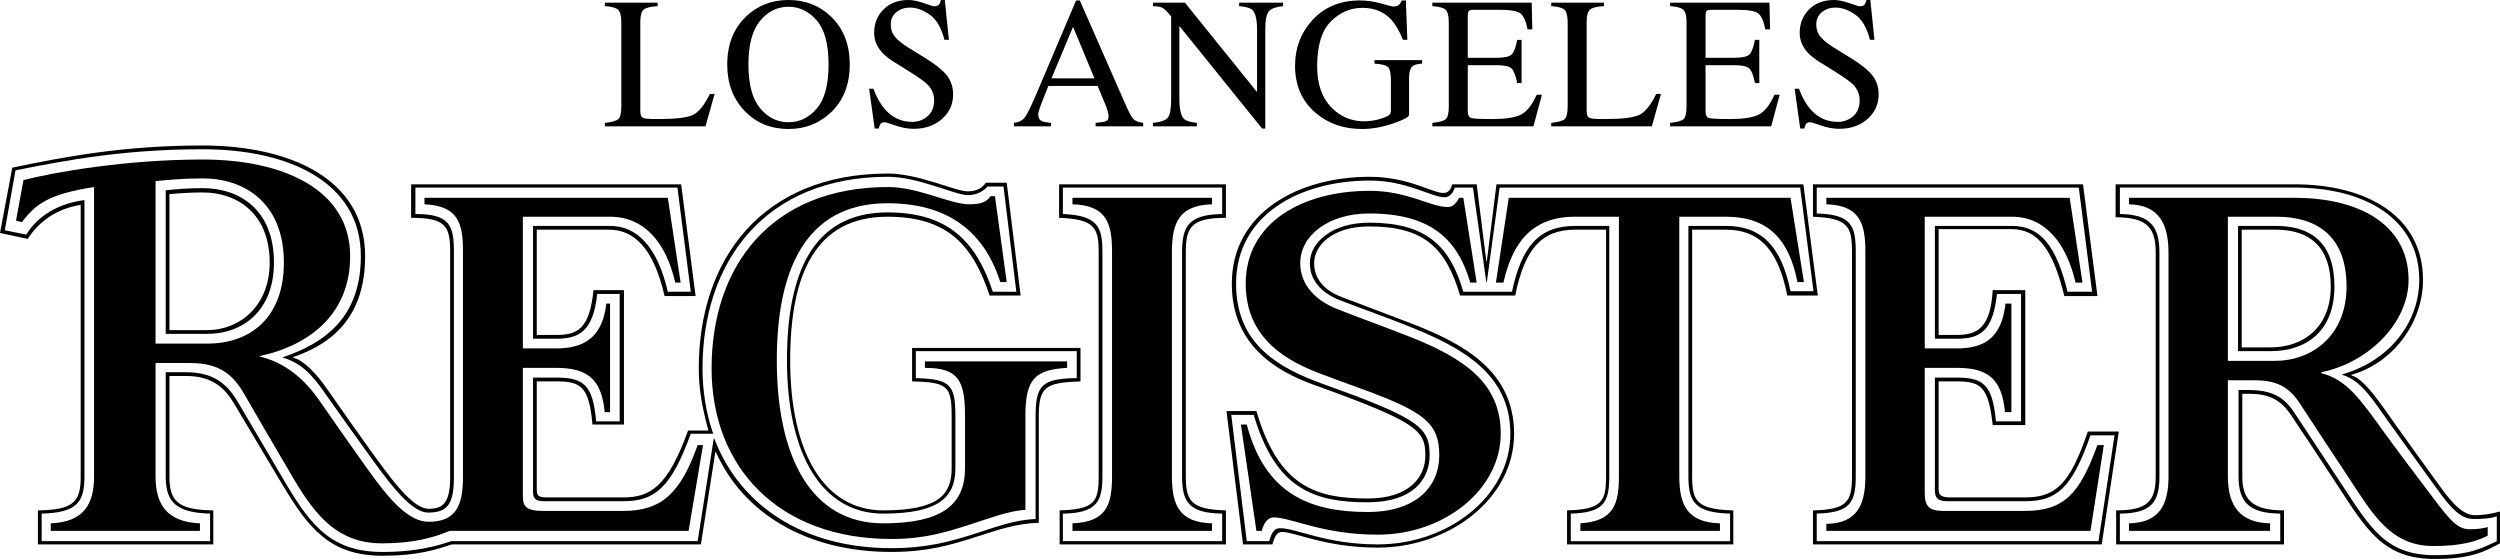
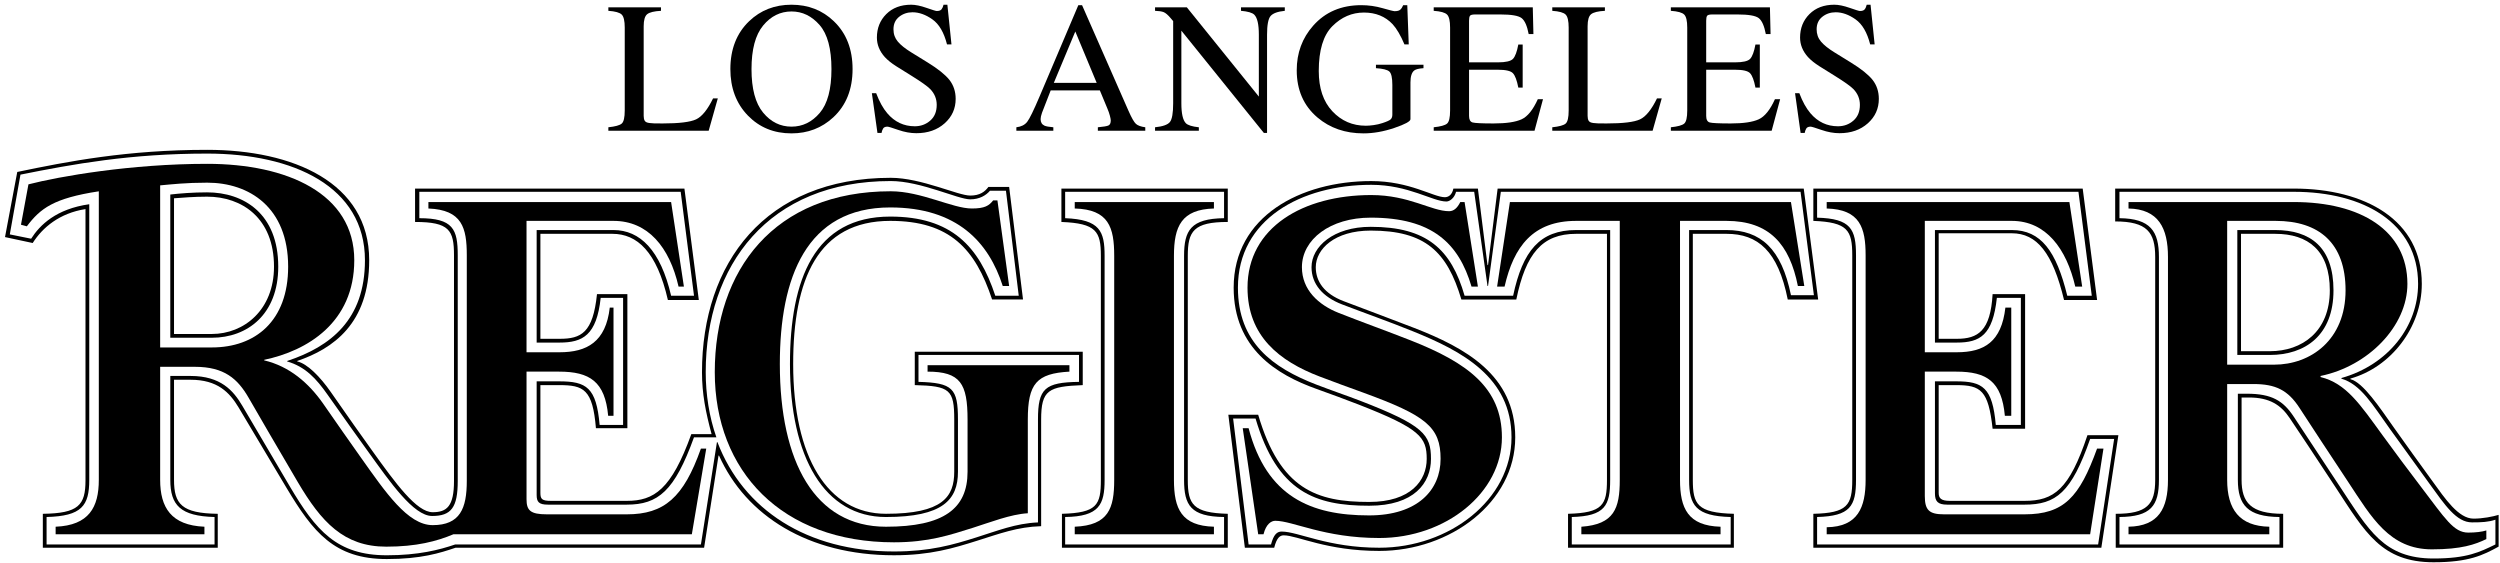
- <svg xmlns="http://www.w3.org/2000/svg" version="1.1" x="0px" y="0px" width="487.447px" height="108.988px" viewBox="0 0 487.447 108.988" enable-background="new 0 0 487.447 108.988" xml:space="preserve">
-   <g id="Layer_2">
+ <svg xmlns="http://www.w3.org/2000/svg" version="1.1" x="0px" y="0px" width="400px" height="90px" viewBox="0 0 400 90" enable-background="new 0 0 400 90" xml:space="preserve">
+   <g id="Layer_2" display="none">
</g>
  <g id="Layer_1">
    <g>
-       <path d="M487.447,105.928c-3.039,1.677-5.828,3.06-12.719,3.06c-10.156,0-13.386-5.846-19.07-14.529    c-3.895-5.941-7.304-11.055-9.067-13.677c-1.69-2.515-3.885-4.001-7.923-4.001h-1.466v16.102c0,4.396,1.78,6.63,8.13,6.63v6.633    h-32.731v-6.633c6.105,0,7.716-1.773,7.716-6.63V49.307c0-4.816-1.584-6.943-7.822-6.943v-6.423h34.922    c14,0,25.016,6.196,25.016,18.633c0,8.567-6.103,16.315-13.954,18.502v0.124c2.478,0.607,5.784,5.617,8.507,9.476    c2.651,3.754,4.716,6.572,7.504,10.43c2.502,3.467,5.117,7.352,8.06,7.352c1.757,0,3.747-0.381,4.899-0.738V105.928    L487.447,105.928z M486.822,105.507v-4.84c-1.382,0.468-2.725,0.524-4.585,0.524c-3.046,0-5.284-3.383-8.384-7.668    c-2.564-3.547-4.836-6.677-7.614-10.537c-3.42-4.757-5.694-8.761-9.528-9.89l0.013-0.124c9.194-2.608,14.979-10.136,14.979-18.399    c0-11.934-10.668-18.002-24.287-18.002h-34.087v5.157c6.071,0.063,7.715,2.565,7.715,7.578v43.575    c0,5.063-1.569,7.204-7.715,7.261v5.371h31.274v-5.371c-6.152-0.06-8.133-2.305-8.133-7.261v-16.84h1.78    c4.836,0,7.094,1.359,9.171,4.529c1.864,2.832,4.756,7.214,8.965,13.573c5.664,8.554,8.6,14.107,18.342,14.107    C481.309,108.252,483.79,106.977,486.822,105.507L486.822,105.507z" />
-       <path d="M413.122,84.145l-3.333,22h-56.297v-6.63c6.64-0.153,7.607-1.67,7.607-6.633V48.993c0-4.93-0.918-6.466-7.607-6.736    v-6.316h52.652l2.815,21.786h-6.459c-2.218-9.208-5.311-13.049-10.217-13.049H377.99v20.627h3.553c4.111,0,6.583-1.51,6.99-8.734    h6.353v26.312h-6.353c-0.821-7.512-2.304-8.523-7.094-8.523h-3.449v21.055c0,1.028,0.424,1.572,2.193,1.572h14.589    c5.758,0,8.747-2.214,12.304-12.842H413.122L413.122,84.145z M412.29,84.883h-4.692c-3.667,10.501-6.677,12.842-12.825,12.842    H379.66c-1.864,0-2.398-0.658-2.398-2.207V73.622h4.178c5.134,0,7.071,1.188,7.716,8.526h4.902V57.306h-4.692    c-0.795,7.314-3.316,8.737-7.822,8.737h-4.281V44.047h15.022c5.701,0,8.711,4.122,10.842,12.838h4.792l-2.604-20.313h-51.09v5.053    c6.6,0.177,7.607,2.241,7.607,7.368v43.889c0,5.144-1.142,7.084-7.607,7.261v5.371h54.938L412.29,84.883L412.29,84.883z" />
-       <path d="M354.434,57.624h-5.945c-1.896-9.492-5.824-12.838-11.986-12.838h-6.569v48.097c0,4.76,0.848,6.449,8.025,6.63v6.633    h-32.42v-6.633c6.78-0.181,7.611-1.73,7.611-6.63V44.785h-6.045c-6.6,0-9.829,3.827-11.677,12.838H284.69    c-2.789-9.368-7.063-13.473-17.722-13.473c-7.054,0-10.74,3.617-10.74,7.157c0,2.789,1.649,5.187,5.424,6.633    c4.676,1.787,9.051,3.387,13.867,5.26c9.812,3.828,19.698,9.145,19.698,21.365c0,12.698-12.685,22.207-26.582,22.207    c-10.264,0-16.048-3.049-18.66-3.049c-0.694,0-1.362,0.367-1.877,2.421h-5.734l-3.229-25.997h5.835    c4.288,14.602,11.419,17.05,21.686,17.05c8.143,0,11.259-4.175,11.259-8.42c0-4.215-1.256-5.912-13.343-10.631    c-2.472-0.965-5.377-2.03-8.239-3.056c-7.669-2.742-16.155-7.855-16.155-19.786c0-13.934,13.086-20.834,26.896-20.834    c7.521,0,12.168,3.156,14.385,3.156c0.709,0,1.427-0.458,1.67-1.687h4.793l1.877,14.953h0.104l1.877-14.953h59.838L354.434,57.624    L354.434,57.624z M353.599,56.782l-2.608-20.209h-58.588L289.9,54.992h-0.104l-2.602-18.419h-3.547    c-0.308,1.226-1.256,1.897-1.877,1.897c-2.738,0-7.388-3.263-14.699-3.263c-13.666,0-26.063,6.71-26.063,20.1    c0,10.785,6.856,15.68,15.323,18.951c3.176,1.222,5.897,2.131,8.55,3.152c12.44,4.803,13.863,6.633,13.863,11.369    c0,4.716-3.282,9.158-12.09,9.158c-10.558,0-17.952-2.666-22.203-17.051h-4.383l3.026,24.629h4.379    c0.521-1.98,1.188-2.528,2.084-2.528c3.236,0,9.021,3.159,19.077,3.159c13.684,0,25.854-9.365,25.854-21.579    c0-11.756-9.682-16.85-19.284-20.733c-4.81-1.947-9.498-3.584-13.867-5.261c-3.728-1.436-5.941-3.954-5.941-7.264    c0-4.018,4.295-7.892,11.572-7.892c10.976,0,15.731,4.392,18.347,13.47h4.585h4.903c1.87-8.807,5.254-12.838,12.301-12.838h6.67    v48.835c0,5.017-0.992,7.084-7.505,7.261v5.371h31.063v-5.371c-6.819-0.177-8.129-2.281-8.129-7.261V44.047h7.298    c6.713,0,10.771,3.661,12.611,12.735H353.599L353.599,56.782z" />
-       <path d="M239.027,106.145h-32.42v-6.633c6.867-0.181,7.611-1.73,7.611-6.63V49.097c0-4.776-0.892-6.362-7.715-6.629v-6.526h32.523    v6.526c-6.689,0-7.818,1.81-7.818,6.629v43.786c0,4.819,1.042,6.449,7.818,6.63V106.145L239.027,106.145z M238.3,105.514v-5.371    c-6.513-0.087-7.818-2.281-7.818-7.261V49.097c0-4.979,1.306-7.277,7.818-7.368v-5.157h-31.064v5.157    c6.82,0.271,7.712,2.565,7.712,7.368v43.786c0,4.803-1.021,7.174-7.712,7.261v5.371H238.3L238.3,105.514z" />
-       <path d="M210.672,74.36c-6.689,0.267-8.129,0.928-8.129,6.736v20.837c-4.666,0.141-8.159,1.479-12.508,2.843    c-4.579,1.439-9.107,2.842-16.265,2.842c-16.767,0-28.934-7.731-34.194-19.478h-0.104l-2.815,18.005H88.079    c-3.06,1.042-6.776,2.215-13.446,2.215c-10.273,0-14.432-5.287-19.595-13.901c-4.315-7.193-7.312-12.307-9.382-15.744    c-1.784-2.959-4.128-5.403-9.375-5.403h-3.243v19.571c0,4.732,1.503,6.54,8.55,6.63v6.633H7.395v-6.633    c6.953-0.09,8.34-1.667,8.34-6.526V39.949c-5.094,0.798-8.4,3.61-10.32,6.633L0,45.423l2.395-12.731    c9.896-2.064,21.525-4.325,37.123-4.325c16.746,0,31.675,6.366,31.675,21.576c0,12.391-7.04,17.294-14.063,19.695v0.094    c1.96,0.427,4.491,3.009,6.569,5.998c3.45,4.963,5.824,8.303,8.019,11.365c4.683,6.54,8.758,12.11,11.88,12.11    c2.769,0,4.172-1.148,4.172-6.111v-44.1c0-4.93-0.919-6.526-7.611-6.526v-6.526h52.652l2.815,21.786h-6.045    c-2.171-9.469-6.025-12.942-10.838-12.942h-14.087v20.52h3.764c4.205,0,6.52-1.146,7.298-8.734h5.941V82.78h-6.148    c-0.635-7.632-2.405-8.42-7.194-8.42h-3.66v21.055c0,1.238,0.304,1.572,2.09,1.572h14.8c5.316,0,8.703-2.19,12.614-13.049h3.958    c-1.152-4.295-1.874-7.868-1.874-12.104c0-21.262,12.321-37.998,36.902-37.998c5.945,0,13.119,3.474,15.534,3.474    c1.877,0,2.868-0.751,3.543-1.684h4.064l2.712,21.997h-6.045c-3.283-9.893-8.253-15.367-19.912-15.367    c-14.151,0-18.974,11.392-18.974,27.995c0,18.192,6.723,29.261,18.139,29.261c11.082,0,13.346-3.313,13.346-8.21V81.096    c0-5.854-0.848-6.56-7.715-6.736v-6.526h32.834V74.36L210.672,74.36z M209.944,73.725v-5.261h-31.378v5.261    c6.689,0.181,7.715,1.252,7.715,7.371v10.206c0,5.468-2.963,8.841-14.074,8.841c-11.997,0-18.764-11.622-18.764-29.892    c0-16.703,4.883-28.836,19.599-28.836c12,0,17.357,5.852,20.537,15.47h4.585l-2.501-20.52h-3.126    c-0.759,0.898-2.041,1.68-3.857,1.68c-2.415,0-9.68-3.577-15.534-3.577c-23.9,0-36.171,16.438-36.171,37.366    c0,4.242,0.668,8.707,2.084,12.731h-4.378c-3.798,10.497-6.987,13.159-13.136,13.159h-15.428c-1.776,0-2.19-0.551-2.19-1.891    V73.622h4.389c5.354,0,7.277,1.188,7.922,8.526h4.586V57.306h-4.379c-0.791,7.314-3.52,8.737-8.025,8.737h-4.492V44.047h15.022    c5.144,0,9.195,3.911,11.259,12.838h4.479l-2.604-20.313h-51.09v5.157c6.603,0,7.508,2.138,7.508,7.264v44.1    c0,5.206-1.282,6.847-5.007,6.847c-3.637,0-8.253-6.677-12.4-12.425c-2.291-3.173-4.977-6.927-8.02-11.259    c-2.244-3.196-4.382-5.497-7.926-6.525l0.018-0.094c8.47-2.815,15.192-8.043,15.192-19.695c0-14.405-14.007-20.841-30.84-20.841    c-14.977,0-26.191,2.047-36.498,4.115L0.936,44.898l4.171,0.842c1.71-2.699,4.913-5.828,11.359-6.74v53.882    c0,5.063-1.474,7.084-8.343,7.261v5.371H40.96v-5.371c-6.687-0.177-8.65-2.305-8.65-7.261V72.57h0.104h3.868    c5.868,0,8.353,2.852,10.103,5.827c1.964,3.337,4.856,8.243,9.278,15.748c5.097,8.65,9.215,13.479,18.971,13.479    c6.202,0,10.287-1.065,13.346-2.11h48.055l3.129-19.999h0.104c5.05,13.242,17.588,21.364,34.505,21.364    c7.066,0,11.512-1.309,16.055-2.735c4.081-1.278,7.745-2.769,12.094-2.945V81.096C201.919,75.014,203.255,73.819,209.944,73.725    L209.944,73.725z" />
-       <path d="M410.203,86.777l-2.605,16.736h-51.497v-1.369c6.111-0.09,7.607-3.895,7.607-9.262V48.993    c0-5.387-1.099-8.978-7.607-9.158v-1.263h47.442l2.498,16.526h-1.353c-1.696-7.328-5.678-12.842-12.404-12.842h-17.003v25.68    h6.262c5.341,0,8.728-2.03,9.489-8.734h1.148v21.155h-1.252c-0.618-6.7-3.507-8.634-9.489-8.634h-6.158v24.314    c0,2.769,0.858,3.58,3.75,3.58h15.741c7.702,0,10.737-3.347,14.178-12.842H410.203L410.203,86.777z" />
-       <path d="M351.722,54.992h-1.253c-1.623-8.139-5.544-12.735-13.967-12.735h-9.074v50.625c0,5.561,1.546,8.978,7.925,9.158v1.473    h-27.21v-1.473c6.427-0.451,7.509-3.598,7.509-9.158V42.257h-8.547c-8.394,0-12.174,4.976-13.971,12.842h-1.46l2.502-16.526    h54.938L351.722,54.992L351.722,54.992z" />
-       <path d="M292.612,84.566c0,10.805-10.928,19.682-23.977,19.682c-10.777,0-16.876-3.366-20.326-3.366    c-0.782,0-1.801,0.638-2.295,2.632h-1.042L241.95,82.78h1.146c3.527,13.386,12.124,17.05,23.56,17.05    c9.469,0,13.971-4.953,13.971-11.052c0-6.223-2.829-8.463-15.116-12.949c-2.855-1.038-5.588-2.021-8.55-3.155    c-7.799-2.989-14.074-7.849-14.074-17.368c0-11.823,10.938-18.099,24.187-18.099c7.418,0,11.753,3.156,15.22,3.156    c0.872,0,1.58-0.561,2.188-1.79h0.835l2.604,16.526h-1.249c-2.501-8.49-7.712-13.473-19.702-13.473    c-7.929,0-13.449,4.262-13.449,9.682c0,4.459,3.267,7.395,7.194,8.944c4.476,1.771,9.435,3.544,14.074,5.371    C285.886,69.995,292.612,74.894,292.612,84.566L292.612,84.566z" />
-       <path d="M236.319,103.513h-27.21v-1.473c6.603-0.271,7.715-3.574,7.715-9.158V49.097c0-5.574-1.068-9.081-7.715-9.261v-1.263    h27.21v1.263c-6.336,0.18-7.818,3.467-7.818,9.261v43.786c0,5.691,1.482,8.978,7.818,9.158V103.513L236.319,103.513z" />
-       <path d="M208.07,71.724c-6.426,0.361-8.133,2.342-8.133,9.372v18.312c-3.356,0.184-7.508,1.827-10.737,2.842    c-4.448,1.393-8.627,2.839-15.43,2.839c-21.937,0-35.025-13.931-35.025-33.255c0-19.962,11.612-35.366,34.4-35.366    c5.958,0,12.084,3.367,15.848,3.367c2.538,0,3.363-0.551,4.168-1.58h0.835l2.291,16.736h-1.249    c-2.712-8.493-8.851-15.363-21.996-15.363c-16.402,0-21.579,13.683-21.579,30.623c0,19.087,6.816,31.789,20.744,31.789    c11.278,0,15.951-3.523,15.951-10.738V81.096c0-7.027-1.393-9.372-7.818-9.372v-1.259h27.73V71.724L208.07,71.724z" />
-       <path d="M485.049,104.456c-2.19,1.062-4.876,2.007-10.631,2.007c-8.293,0-11.81-6.252-16.368-13.159    c-4.114-6.249-7.11-10.734-9.479-14.418c-2.314-3.601-4.763-4.736-9.071-4.736h-5.113v18.733c0,5.778,2.404,9.048,8.236,9.158    v1.473h-27.521v-1.473c5.911-0.107,7.712-3.598,7.712-9.158V49.307c0-5.641-1.857-9.358-7.712-9.472v-1.263h32.313    c13.049,0,22.203,5.527,22.203,16.001c0,8.32-7.732,16.105-16.974,17.996v0.213c5.007,1.236,7.692,5.301,12.094,11.353    c2.599,3.567,5,6.78,7.542,10.116c4.712,6.186,6.369,8.941,9.228,8.941c1.416,0,2.699-0.154,3.54-0.425V104.456L485.049,104.456z     M457.528,55.836c0-9.258-5.196-13.58-13.656-13.58h-9.485v28.105h9.175C450.738,70.362,457.528,65.499,457.528,55.836    L457.528,55.836z" />
-       <path d="M137.075,86.777l-2.812,16.736H87.665c-3.264,1.38-7.244,2.428-13.136,2.428c-8.31,0-12.705-4.832-17.304-12.638    c-4.231-7.188-7.435-12.715-9.603-16.469c-2.141-3.711-4.753-6.052-10.507-6.052h-6.787v22.1c0,5.391,2.138,8.888,8.654,9.158    v1.473H9.896v-1.473c6.513-0.271,8.442-3.791,8.442-9.158V36.476c-8.837,1.349-11.419,3.333-14.07,6.843l-1.146-0.314l1.459-7.892    c6.059-1.563,20.046-4.011,34.936-4.011c15.594,0,28.756,5.778,28.756,18.84c0,12.188-9.185,17.711-17.607,19.472v0.106    c4.92,1.162,8.707,4.402,11.572,8.526c2.639,3.791,4.807,6.924,7.291,10.414c4.843,6.813,9.191,13.27,14.071,13.27    c5.356,0,6.669-3.27,6.669-8.637v-44.1c0-5.387-0.904-8.891-7.504-9.158v-1.263h47.442l2.502,16.526h-1.046    c-1.773-7.729-5.988-12.842-12.715-12.842h-17.003v25.68h6.473c5.337,0,9.041-2.03,9.799-8.734h0.731v21.155h-1.045    c-0.615-6.7-3.607-8.634-9.589-8.634h-6.369v24.945c0,2.175,0.741,2.949,3.961,2.949h15.638c7.32,0,11.102-3.286,14.488-12.842    H137.075L137.075,86.777z M55.349,51.204c0-11.606-7.615-16.418-15.831-16.418c-4.168,0-6.978,0.327-9.188,0.527v31.683h10.11    C48.902,66.996,55.349,61.852,55.349,51.204L55.349,51.204z" />
-       <path d="M455.168,55.836c0,8.771-5.521,12.628-12.428,12.628h-6.369V44.047h7.395C450.648,44.047,455.168,47.39,455.168,55.836    L455.168,55.836z M454.449,55.836c0-7.789-4.231-11.051-10.684-11.051h-6.677V67.73h5.654    C449.032,67.73,454.449,63.899,454.449,55.836L454.449,55.836z" />
-       <path d="M53.414,51.204c0,9.305-5.998,13.894-12.995,13.894H32.31V37.104c1.881-0.217,4.416-0.424,7.188-0.424    C46.654,36.679,53.414,40.827,53.414,51.204L53.414,51.204z M52.583,51.204c0-9.482-6.235-13.683-13.086-13.683    c-2.552,0-4.896,0.2-6.459,0.317v26.526h7.381C46.758,64.364,52.583,59.625,52.583,51.204L52.583,51.204z" />
+       <path d="M399.778,87.457c-2.487,1.372-4.771,2.504-10.41,2.504c-8.312,0-10.956-4.784-15.609-11.892    c-3.188-4.863-5.979-9.049-7.422-11.194c-1.383-2.06-3.179-3.275-6.484-3.275h-1.2v13.179c0,3.599,1.457,5.429,6.654,5.429v5.429    h-26.79v-5.429c4.997,0,6.315-1.452,6.315-5.429V41.113c0-3.942-1.297-5.683-6.403-5.683v-5.257h28.584    c11.459,0,20.476,5.071,20.476,15.251c0,7.013-4.995,13.354-11.422,15.146v0.101c2.027,0.497,4.735,4.598,6.963,7.756    c2.17,3.073,3.86,5.38,6.142,8.537c2.049,2.838,4.189,6.017,6.598,6.017c1.438,0,3.067-0.312,4.01-0.604V87.457L399.778,87.457z     M399.267,87.112v-3.961c-1.131,0.384-2.229,0.43-3.753,0.43c-2.493,0-4.324-2.769-6.862-6.276    c-2.099-2.903-3.958-5.466-6.231-8.625c-2.8-3.894-4.661-7.171-7.8-8.095l0.011-0.102c7.526-2.135,12.262-8.297,12.262-15.06    c0-9.768-8.732-14.734-19.88-14.734h-27.9v4.221c4.97,0.052,6.314,2.099,6.314,6.203v35.666c0,4.146-1.283,5.898-6.314,5.943    v4.397h25.599v-4.397c-5.035-0.049-6.656-1.885-6.656-5.943V62.995h1.456c3.959,0,5.807,1.112,7.508,3.707    c1.524,2.318,3.892,5.906,7.336,11.111c4.637,7.001,7.04,11.547,15.014,11.547C394.754,89.36,396.785,88.315,399.267,87.112    L399.267,87.112z" />
+       <path d="M338.942,69.628l-2.728,18.008h-46.079v-5.428c5.435-0.124,6.227-1.366,6.227-5.43V40.855    c0-4.035-0.751-5.292-6.227-5.514v-5.169h43.096l2.305,17.833h-5.287c-1.814-7.537-4.347-10.681-8.361-10.681h-11.7v16.884h2.907    c3.365,0,5.389-1.236,5.722-7.149h5.199v21.537h-5.199c-0.672-6.148-1.886-6.977-5.806-6.977h-2.823v17.233    c0,0.841,0.347,1.286,1.795,1.286h11.941c4.713,0,7.16-1.812,10.07-10.511H338.942L338.942,69.628z M338.262,70.232h-3.84    c-3.002,8.595-5.465,10.511-10.498,10.511h-12.369c-1.526,0-1.964-0.538-1.964-1.806V61.015h3.42c4.202,0,5.787,0.972,6.315,6.979    h4.013V47.66h-3.841c-0.65,5.987-2.714,7.152-6.403,7.152h-3.504V36.808h12.297c4.666,0,7.129,3.373,8.873,10.508h3.923    l-2.132-16.626h-41.817v4.136c5.402,0.145,6.227,1.834,6.227,6.03v35.923c0,4.211-0.935,5.799-6.227,5.943v4.397H335.7    L338.262,70.232L338.262,70.232z" />
+       <path d="M290.906,47.92h-4.866c-1.553-7.77-4.768-10.509-9.811-10.509h-5.378v39.367c0,3.896,0.694,5.279,6.569,5.429v5.429    h-26.535v-5.429c5.549-0.149,6.229-1.417,6.229-5.429V37.412h-4.947c-5.401,0-8.045,3.132-9.558,10.509h-8.788    c-2.283-7.668-5.782-11.028-14.506-11.028c-5.773,0-8.791,2.961-8.791,5.858c0,2.283,1.351,4.246,4.439,5.429    c3.828,1.463,7.408,2.772,11.351,4.305c8.032,3.133,16.124,7.484,16.124,17.487c0,10.395-10.383,18.177-21.758,18.177    c-8.401,0-13.136-2.495-15.274-2.495c-0.567,0-1.115,0.3-1.535,1.982h-4.694l-2.643-21.28h4.775    c3.51,11.952,9.347,13.956,17.75,13.956c6.664,0,9.215-3.418,9.215-6.892c0-3.45-1.027-4.839-10.921-8.701    c-2.022-0.789-4.4-1.662-6.743-2.502c-6.277-2.245-13.224-6.43-13.224-16.194c0-11.405,10.711-17.052,22.014-17.052    c6.156,0,9.96,2.583,11.774,2.583c0.579,0,1.168-0.375,1.366-1.38h3.924l1.536,12.239h0.085l1.536-12.239h48.977L290.906,47.92    L290.906,47.92z M290.223,47.231l-2.135-16.542h-47.955l-2.047,15.076h-0.085l-2.13-15.076h-2.902    c-0.252,1.003-1.028,1.552-1.537,1.552c-2.241,0-6.046-2.671-12.031-2.671c-11.186,0-21.333,5.493-21.333,16.452    c0,8.828,5.612,12.834,12.543,15.512c2.599,0.999,4.827,1.744,6.997,2.58c10.183,3.932,11.348,5.429,11.348,9.306    c0,3.859-2.687,7.496-9.896,7.496c-8.642,0-14.694-2.182-18.174-13.956h-3.587l2.478,20.159h3.584    c0.425-1.621,0.973-2.07,1.705-2.07c2.649,0,7.384,2.587,15.615,2.587c11.199,0,21.16-7.666,21.16-17.664    c0-9.622-7.924-13.791-15.784-16.969c-3.936-1.595-7.773-2.934-11.35-4.308c-3.051-1.175-4.863-3.236-4.863-5.945    c0-3.288,3.515-6.459,9.472-6.459c8.983,0,12.877,3.595,15.018,11.025h3.753h4.013c1.531-7.209,4.301-10.508,10.068-10.508h5.459    v39.971c0,4.107-0.812,5.799-6.142,5.943v4.397h25.425v-4.397c-5.582-0.145-6.653-1.867-6.653-5.943V36.808h5.974    c5.494,0,8.815,2.996,10.322,10.424H290.223L290.223,47.231z" />
+       <path d="M196.445,87.636H169.91v-5.429c5.621-0.149,6.229-1.417,6.229-5.429V40.94c0-3.909-0.729-5.208-6.314-5.426v-5.342h26.62    v5.342c-5.476,0-6.399,1.482-6.399,5.426v35.838c0,3.946,0.854,5.279,6.399,5.429V87.636L196.445,87.636z M195.85,87.119v-4.397    c-5.33-0.071-6.398-1.867-6.398-5.943V40.94c0-4.076,1.068-5.957,6.398-6.03v-4.221h-25.426v4.221    c5.583,0.222,6.312,2.099,6.312,6.03v35.838c0,3.932-0.836,5.872-6.312,5.943v4.397H195.85L195.85,87.119z" />
+       <path d="M173.236,61.619c-5.476,0.217-6.653,0.759-6.653,5.514v17.055c-3.819,0.115-6.679,1.211-10.237,2.327    c-3.749,1.178-7.455,2.326-13.313,2.326c-13.724,0-23.682-6.329-27.988-15.943h-0.084l-2.305,14.738H72.894    c-2.505,0.852-5.546,1.812-11.006,1.812c-8.409,0-11.812-4.327-16.038-11.378c-3.532-5.889-5.984-10.073-7.68-12.887    c-1.46-2.422-3.378-4.422-7.673-4.422h-2.654v16.018c0,3.874,1.23,5.354,6.997,5.429v5.429H6.853v-5.429    c5.692-0.074,6.826-1.365,6.826-5.343V33.453c-4.169,0.653-6.875,2.955-8.447,5.429l-4.431-0.949l1.96-10.42    c8.1-1.689,17.619-3.54,30.386-3.54c13.707,0,25.925,5.21,25.925,17.66c0,10.142-5.762,14.154-11.511,16.12v0.077    c1.604,0.349,3.676,2.462,5.378,4.909c2.823,4.062,4.767,6.797,6.562,9.303c3.833,5.352,7.168,9.912,9.725,9.912    c2.265,0,3.414-0.94,3.414-5.003V40.855c0-4.035-0.753-5.341-6.23-5.341v-5.342h43.097l2.305,17.833h-4.948    c-1.777-7.75-4.932-10.593-8.871-10.593h-11.53v16.796h3.081c3.442,0,5.336-0.939,5.974-7.149h4.862v21.452h-5.031    c-0.521-6.248-1.97-6.892-5.89-6.892h-2.996v17.233c0,1.013,0.249,1.286,1.711,1.286h12.114c4.352,0,7.123-1.793,10.324-10.68    h3.24c-0.944-3.517-1.534-6.441-1.534-9.907c0-17.402,10.085-31.102,30.204-31.102c4.867,0,10.739,2.843,12.716,2.843    c1.536,0,2.347-0.615,2.899-1.378h3.327l2.22,18.005h-4.948c-2.688-8.098-6.755-12.579-16.298-12.579    c-11.583,0-15.53,9.325-15.53,22.913c0,14.892,5.502,23.952,14.847,23.952c9.07,0,10.923-2.714,10.923-6.721v-8.354    c0-4.793-0.693-5.37-6.314-5.514v-5.343h26.875V61.619L173.236,61.619z M172.642,61.099v-4.306h-25.684v4.306    c5.475,0.147,6.315,1.025,6.315,6.034v8.354c0,4.476-2.426,7.235-11.521,7.235c-9.82,0-15.358-9.513-15.358-24.467    c0-13.67,3.997-23.602,16.042-23.602c9.822,0,14.207,4.79,16.81,12.663h3.752l-2.046-16.796h-2.559    c-0.622,0.735-1.671,1.375-3.157,1.375c-1.977,0-7.923-2.928-12.716-2.928c-19.562,0-29.605,13.455-29.605,30.584    c0,3.473,0.547,7.127,1.706,10.42h-3.584c-3.108,8.593-5.72,10.771-10.751,10.771H87.657c-1.453,0-1.792-0.45-1.792-1.547V61.015    h3.592c4.383,0,5.957,0.972,6.484,6.979h3.754V47.66H96.11c-0.646,5.987-2.88,7.152-6.568,7.152h-3.677V36.808h12.296    c4.21,0,7.526,3.201,9.216,10.508h3.665l-2.132-16.626H67.093v4.221c5.404,0,6.146,1.75,6.146,5.945v36.096    c0,4.263-1.05,5.605-4.099,5.605c-2.977,0-6.754-5.466-10.149-10.171c-1.875-2.597-4.073-5.669-6.563-9.214    c-1.837-2.617-3.587-4.501-6.487-5.342l0.014-0.077c6.933-2.305,12.436-6.583,12.436-16.12c0-11.791-11.465-17.059-25.242-17.059    c-12.26,0-21.438,1.676-29.875,3.368l-1.705,9.562l3.413,0.689c1.4-2.208,4.022-4.77,9.299-5.516v44.102    c0,4.146-1.207,5.799-6.828,5.943v4.397h26.876v-4.397c-5.473-0.145-7.08-1.885-7.08-5.943V60.153h0.085h3.166    c4.804,0,6.836,2.333,8.27,4.771c1.607,2.73,3.975,6.745,7.594,12.89c4.172,7.08,7.542,11.031,15.527,11.031    c5.077,0,8.42-0.871,10.924-1.726h39.332l2.562-16.37h0.085c4.134,10.839,14.396,17.487,28.242,17.487    c5.785,0,9.423-1.071,13.141-2.24c3.341-1.045,6.34-2.265,9.899-2.41V67.133C166.072,62.154,167.166,61.177,172.642,61.099    L172.642,61.099z" />
+       <path d="M336.554,71.781l-2.132,13.699h-42.151v-1.121c5.002-0.073,6.228-3.188,6.228-7.581V40.855    c0-4.409-0.899-7.348-6.228-7.495v-1.034h38.832l2.045,13.526h-1.107c-1.389-5.998-4.647-10.511-10.152-10.511H307.97v21.02h5.125    c4.372,0,7.145-1.661,7.768-7.148h0.939v17.315h-1.024c-0.505-5.484-2.87-7.067-7.767-7.067h-5.041v19.901    c0,2.267,0.703,2.931,3.07,2.931h12.884c6.304,0,8.788-2.739,11.604-10.512H336.554L336.554,71.781z" />
+       <path d="M288.687,45.765h-1.025c-1.329-6.661-4.538-10.423-11.432-10.423h-7.428v41.437c0,4.552,1.265,7.35,6.486,7.497v1.205    h-22.271v-1.205c5.261-0.37,6.146-2.945,6.146-7.497V35.342h-6.996c-6.869,0-9.965,4.073-11.436,10.511h-1.194l2.048-13.526    h44.967L288.687,45.765L288.687,45.765z" />
+       <path d="M240.306,69.972c0,8.844-8.944,16.109-19.625,16.109c-8.822,0-13.813-2.754-16.638-2.754    c-0.641,0-1.474,0.521-1.879,2.153h-0.853l-2.474-16.97h0.938c2.886,10.956,9.923,13.955,19.283,13.955    c7.75,0,11.436-4.055,11.436-9.046c0-5.094-2.316-6.927-12.374-10.599c-2.337-0.851-4.573-1.654-6.998-2.584    c-6.383-2.445-11.52-6.423-11.52-14.215c0-9.677,8.952-14.813,19.797-14.813c6.072,0,9.619,2.583,12.458,2.583    c0.714,0,1.293-0.459,1.791-1.465h0.684l2.132,13.526h-1.022c-2.048-6.949-6.312-11.028-16.127-11.028    c-6.489,0-11.008,3.488-11.008,7.925c0,3.65,2.674,6.053,5.889,7.32c3.663,1.449,7.723,2.901,11.52,4.396    C234.8,58.046,240.306,62.056,240.306,69.972L240.306,69.972z" />
+       <path d="M194.229,85.48h-22.271v-1.205c5.405-0.221,6.315-2.926,6.315-7.497V40.94c0-4.562-0.874-7.433-6.315-7.58v-1.034h22.271    v1.034c-5.186,0.147-6.398,2.837-6.398,7.58v35.838c0,4.659,1.213,7.35,6.398,7.497V85.48L194.229,85.48z" />
+       <path d="M171.106,59.461c-5.259,0.295-6.656,1.916-6.656,7.672v14.988c-2.747,0.15-6.146,1.495-8.789,2.327    c-3.64,1.139-7.061,2.322-12.629,2.322c-17.955,0-28.668-11.401-28.668-27.219c0-16.339,9.505-28.947,28.156-28.947    c4.877,0,9.892,2.756,12.972,2.756c2.077,0,2.753-0.452,3.411-1.293h0.685l1.875,13.698h-1.022    c-2.22-6.951-7.245-12.574-18.004-12.574c-13.426,0-17.663,11.2-17.663,25.064c0,15.624,5.579,26.021,16.979,26.021    c9.231,0,13.056-2.885,13.056-8.789v-8.354c0-5.752-1.14-7.672-6.398-7.672v-1.029h22.696V59.461L171.106,59.461z" />
+       <path d="M397.815,86.252c-1.793,0.868-3.991,1.643-8.701,1.643c-6.788,0-9.666-5.117-13.397-10.77    c-3.367-5.116-5.82-8.787-7.759-11.803c-1.895-2.947-3.898-3.876-7.424-3.876h-4.187v15.332c0,4.73,1.968,7.407,6.742,7.497v1.205    h-22.526v-1.205c4.839-0.088,6.312-2.945,6.312-7.497V41.113c0-4.617-1.52-7.66-6.312-7.752v-1.034h26.449    c10.681,0,18.173,4.524,18.173,13.097c0,6.81-6.329,13.182-13.893,14.729v0.174c4.099,1.012,6.296,4.339,9.899,9.293    c2.126,2.919,4.093,5.549,6.173,8.279c3.856,5.063,5.213,7.318,7.553,7.318c1.159,0,2.209-0.126,2.897-0.347V86.252    L397.815,86.252z M375.29,46.457c0-7.578-4.254-11.115-11.178-11.115h-7.765v23.005h7.51    C369.732,58.347,375.29,54.366,375.29,46.457L375.29,46.457z" />
+       <path d="M112.998,71.781l-2.303,13.699H72.555c-2.672,1.13-5.929,1.986-10.752,1.986c-6.801,0-10.398-3.954-14.163-10.342    c-3.463-5.884-6.085-10.408-7.859-13.48c-1.752-3.038-3.89-4.954-8.6-4.954h-5.556v18.088c0,4.413,1.75,7.276,7.083,7.497v1.205    H8.901v-1.205c5.33-0.221,6.909-3.104,6.909-7.497V30.61c-7.233,1.104-9.347,2.728-11.516,5.602l-0.938-0.257l1.194-6.459    c4.959-1.279,16.408-3.283,28.596-3.283c12.763,0,23.537,4.729,23.537,15.421c0,9.976-7.519,14.496-14.413,15.937v0.088    c4.027,0.951,7.127,3.604,9.472,6.979c2.16,3.103,3.936,5.667,5.968,8.523c3.964,5.578,7.524,10.861,11.519,10.861    c4.384,0,5.458-2.676,5.458-7.069V40.855c0-4.409-0.74-7.277-6.142-7.495v-1.034h38.832l2.047,13.526h-0.855    c-1.451-6.326-4.901-10.511-10.407-10.511H84.244v21.02h5.298c4.368,0,7.4-1.661,8.021-7.148h0.599v17.315h-0.855    c-0.503-5.484-2.952-7.067-7.849-7.067h-5.213v20.417c0,1.781,0.606,2.415,3.242,2.415h12.8c5.991,0,9.087-2.688,11.857-10.512    H112.998L112.998,71.781z M46.104,42.666c0-9.5-6.233-13.439-12.958-13.439c-3.412,0-5.712,0.268-7.521,0.432v25.932H33.9    C40.827,55.591,46.104,51.382,46.104,42.666L46.104,42.666z" />
+       <path d="M373.358,46.457c0,7.178-4.52,10.336-10.173,10.336h-5.214V36.808h6.054C369.658,36.808,373.358,39.544,373.358,46.457    L373.358,46.457z M372.77,46.457c0-6.375-3.464-9.045-8.744-9.045h-5.465v18.78h4.627C368.336,56.191,372.77,53.057,372.77,46.457    L372.77,46.457z" />
+       <path d="M44.52,42.666c0,7.616-4.908,11.373-10.636,11.373h-6.638V31.124c1.54-0.178,3.614-0.347,5.883-0.347    C38.987,30.777,44.52,34.172,44.52,42.666L44.52,42.666z M43.84,42.666c0-7.761-5.104-11.2-10.711-11.2    c-2.088,0-4.008,0.165-5.286,0.26v21.712h6.041C39.072,53.438,43.84,49.557,43.84,42.666L43.84,42.666z" />
    </g>
    <g>
-       <path d="M117.941,23.958c1.341-0.142,2.21-0.38,2.607-0.717c0.397-0.336,0.597-1.189,0.597-2.558V4.468    c0-1.293-0.196-2.139-0.588-2.537c-0.391-0.397-1.264-0.644-2.616-0.738V0.516h10.288v0.677c-1.341,0.071-2.24,0.291-2.696,0.658    c-0.457,0.368-0.686,1.157-0.686,2.368v17.514c0,0.404,0.068,0.721,0.205,0.952c0.137,0.231,0.437,0.377,0.9,0.437    c0.272,0.035,0.561,0.059,0.864,0.071c0.303,0.012,0.87,0.018,1.701,0.018c3.243,0,5.436-0.267,6.576-0.801    c1.141-0.534,2.245-1.898,3.314-4.094h0.927l-1.782,6.319h-19.612V23.958z" />
-       <path d="M145.462,3.222C147.705,1.074,150.464,0,153.739,0c3.286,0,6.052,1.08,8.294,3.24c2.433,2.338,3.649,5.453,3.649,9.344    c0,3.952-1.258,7.096-3.773,9.434c-2.255,2.089-4.979,3.133-8.17,3.133c-3.418,0-6.254-1.157-8.508-3.471    c-2.291-2.361-3.436-5.393-3.436-9.096C141.796,8.692,143.018,5.571,145.462,3.222z M148.188,21.083    c1.509,1.833,3.361,2.75,5.56,2.75c2.15,0,3.988-0.893,5.515-2.679c1.526-1.786,2.29-4.642,2.29-8.57    c0-3.975-0.772-6.846-2.316-8.615c-1.545-1.768-3.374-2.652-5.488-2.652c-2.187,0-4.036,0.917-5.551,2.75    c-1.515,1.833-2.272,4.672-2.272,8.517C145.925,16.417,146.68,19.25,148.188,21.083z" />
-       <path d="M170.296,17.301c0.616,1.638,1.339,2.943,2.168,3.916c1.445,1.697,3.24,2.545,5.385,2.545    c1.161,0,2.166-0.368,3.013-1.104c0.848-0.736,1.271-1.762,1.271-3.08c0-1.186-0.426-2.219-1.278-3.097    c-0.557-0.558-1.729-1.395-3.518-2.51l-3.109-1.94c-0.936-0.593-1.683-1.192-2.24-1.797c-1.032-1.151-1.548-2.421-1.548-3.809    c0-1.839,0.61-3.37,1.833-4.592C173.493,0.611,175.113,0,177.131,0c0.83,0,1.83,0.205,2.999,0.614s1.836,0.614,2.002,0.614    c0.451,0,0.763-0.107,0.935-0.321c0.172-0.213,0.306-0.516,0.4-0.908h0.748l0.801,7.761h-0.872    c-0.594-2.338-1.546-3.969-2.856-4.895c-1.312-0.925-2.607-1.388-3.89-1.388c-0.996,0-1.866,0.293-2.607,0.881    s-1.112,1.403-1.112,2.448c0,0.938,0.284,1.738,0.853,2.403c0.568,0.676,1.451,1.382,2.648,2.118l3.202,1.976    c2.003,1.234,3.416,2.367,4.238,3.399c0.811,1.044,1.216,2.278,1.216,3.703c0,1.911-0.722,3.506-2.163,4.788    c-1.441,1.282-3.284,1.922-5.526,1.922c-1.128,0-2.306-0.213-3.533-0.641c-1.229-0.427-1.932-0.641-2.109-0.641    c-0.427,0-0.715,0.13-0.863,0.392c-0.148,0.261-0.246,0.54-0.294,0.836h-0.801l-1.086-7.761H170.296z" />
-       <path d="M197.699,24.634v-0.676c0.938-0.106,1.641-0.458,2.109-1.058s1.272-2.24,2.41-4.922l7.594-17.889h0.727l9.082,20.665    c0.605,1.369,1.089,2.216,1.45,2.54c0.362,0.324,0.971,0.545,1.825,0.664v0.676h-9.271v-0.676c1.065-0.095,1.752-0.21,2.061-0.346    s0.463-0.469,0.463-1.001c0-0.177-0.06-0.49-0.179-0.938c-0.118-0.449-0.284-0.921-0.498-1.417l-1.459-3.507h-9.607    c-0.946,2.385-1.512,3.841-1.695,4.366c-0.185,0.525-0.276,0.941-0.276,1.249c0,0.614,0.249,1.039,0.747,1.275    c0.308,0.142,0.889,0.248,1.741,0.319v0.676H197.699z M213.398,15.272l-4.178-10.039l-4.196,10.039H213.398z" />
-       <path d="M224.808,23.958c1.507-0.154,2.475-0.495,2.901-1.023c0.428-0.527,0.641-1.751,0.641-3.672V3.202l-0.498-0.586    c-0.534-0.628-0.988-1.017-1.361-1.165c-0.374-0.148-0.935-0.234-1.683-0.258V0.516h6.22l14.071,17.441V5.844    c0-1.993-0.297-3.29-0.89-3.891c-0.392-0.389-1.258-0.643-2.599-0.76V0.516h8.562v0.677c-1.389,0.142-2.314,0.48-2.777,1.015    c-0.462,0.534-0.693,1.756-0.693,3.667v19.188h-0.623L229.952,5.073v14.19c0,1.992,0.29,3.29,0.872,3.895    c0.379,0.392,1.228,0.658,2.545,0.8v0.676h-8.562V23.958z" />
-       <path d="M269.292,0.677c1.364,0.392,2.147,0.587,2.349,0.587c0.522,0,0.894-0.101,1.113-0.303    c0.219-0.202,0.406-0.492,0.561-0.872h0.801l0.285,7.671h-0.837c-0.748-1.768-1.52-3.085-2.314-3.952    c-1.436-1.519-3.305-2.278-5.606-2.278c-2.338,0-4.394,0.887-6.167,2.661c-1.774,1.774-2.661,4.696-2.661,8.766    c0,3.358,0.884,5.98,2.652,7.867c1.768,1.887,3.951,2.83,6.55,2.83c0.438,0,0.955-0.042,1.549-0.125    c0.593-0.083,1.156-0.213,1.69-0.391c0.866-0.284,1.406-0.529,1.62-0.737c0.213-0.207,0.32-0.512,0.32-0.915v-5.808    c0-1.408-0.199-2.285-0.597-2.63c-0.397-0.346-1.267-0.561-2.607-0.645V11.73h9.291v0.676c-0.901,0.06-1.501,0.208-1.798,0.445    c-0.498,0.38-0.747,1.163-0.747,2.35v7.173c0,0.427-1.048,0.997-3.142,1.709c-2.095,0.712-4.109,1.068-6.043,1.068    c-3.56,0-6.562-1.038-9.007-3.115c-2.693-2.29-4.04-5.363-4.04-9.22c0-3.394,1.074-6.301,3.222-8.722    c2.361-2.669,5.494-4.004,9.398-4.004C266.538,0.089,267.927,0.285,269.292,0.677z" />
-       <path d="M279.28,23.958c1.341-0.142,2.21-0.38,2.607-0.717c0.397-0.336,0.597-1.189,0.597-2.558V4.468    c0-1.293-0.196-2.139-0.588-2.537c-0.391-0.397-1.264-0.644-2.616-0.738V0.516h19.366l0.124,5.215h-0.926    c-0.309-1.606-0.771-2.646-1.388-3.118c-0.617-0.472-1.994-0.708-4.13-0.708h-4.963c-0.535,0-0.865,0.086-0.99,0.258    c-0.125,0.172-0.188,0.496-0.188,0.97v8.134h5.625c1.554,0,2.545-0.23,2.972-0.69c0.428-0.461,0.771-1.393,1.033-2.798h0.854    v8.419h-0.854c-0.273-1.412-0.623-2.346-1.051-2.803c-0.427-0.457-1.412-0.685-2.954-0.685h-5.625v9.024    c0,0.724,0.229,1.151,0.687,1.282c0.457,0.13,1.827,0.196,4.108,0.196c2.472,0,4.296-0.27,5.473-0.81    c1.176-0.54,2.233-1.848,3.171-3.925h1.015l-1.655,6.159H279.28V23.958z" />
-       <path d="M302.459,23.958c1.341-0.142,2.21-0.38,2.607-0.717c0.397-0.336,0.597-1.189,0.597-2.558V4.468    c0-1.293-0.196-2.139-0.588-2.537c-0.391-0.397-1.264-0.644-2.616-0.738V0.516h10.288v0.677c-1.341,0.071-2.24,0.291-2.696,0.658    c-0.457,0.368-0.686,1.157-0.686,2.368v17.514c0,0.404,0.068,0.721,0.205,0.952c0.137,0.231,0.437,0.377,0.9,0.437    c0.272,0.035,0.561,0.059,0.864,0.071c0.303,0.012,0.87,0.018,1.701,0.018c3.243,0,5.436-0.267,6.576-0.801    c1.141-0.534,2.245-1.898,3.314-4.094h0.927l-1.782,6.319h-19.612V23.958z" />
-       <path d="M325.637,23.958c1.341-0.142,2.21-0.38,2.607-0.717c0.397-0.336,0.597-1.189,0.597-2.558V4.468    c0-1.293-0.196-2.139-0.588-2.537c-0.391-0.397-1.264-0.644-2.616-0.738V0.516h19.366l0.124,5.215h-0.926    c-0.309-1.606-0.771-2.646-1.388-3.118c-0.617-0.472-1.994-0.708-4.13-0.708h-4.963c-0.535,0-0.865,0.086-0.99,0.258    c-0.125,0.172-0.188,0.496-0.188,0.97v8.134h5.625c1.554,0,2.545-0.23,2.972-0.69c0.428-0.461,0.771-1.393,1.033-2.798h0.854    v8.419h-0.854c-0.273-1.412-0.623-2.346-1.051-2.803c-0.427-0.457-1.412-0.685-2.954-0.685h-5.625v9.024    c0,0.724,0.229,1.151,0.687,1.282c0.457,0.13,1.827,0.196,4.108,0.196c2.472,0,4.296-0.27,5.473-0.81    c1.176-0.54,2.233-1.848,3.171-3.925h1.015l-1.655,6.159h-19.704V23.958z" />
-       <path d="M350.755,17.301c0.616,1.638,1.339,2.943,2.168,3.916c1.445,1.697,3.24,2.545,5.385,2.545    c1.161,0,2.166-0.368,3.013-1.104c0.848-0.736,1.271-1.762,1.271-3.08c0-1.186-0.426-2.219-1.278-3.097    c-0.557-0.558-1.729-1.395-3.518-2.51l-3.109-1.94c-0.936-0.593-1.683-1.192-2.24-1.797c-1.032-1.151-1.548-2.421-1.548-3.809    c0-1.839,0.61-3.37,1.833-4.592C353.952,0.611,355.572,0,357.59,0c0.83,0,1.83,0.205,2.999,0.614s1.836,0.614,2.002,0.614    c0.451,0,0.763-0.107,0.935-0.321c0.172-0.213,0.306-0.516,0.4-0.908h0.748l0.801,7.761h-0.872    c-0.594-2.338-1.546-3.969-2.856-4.895c-1.312-0.925-2.607-1.388-3.89-1.388c-0.996,0-1.866,0.293-2.607,0.881    s-1.112,1.403-1.112,2.448c0,0.938,0.284,1.738,0.853,2.403c0.568,0.676,1.451,1.382,2.648,2.118l3.202,1.976    c2.003,1.234,3.416,2.367,4.238,3.399c0.811,1.044,1.216,2.278,1.216,3.703c0,1.911-0.722,3.506-2.163,4.788    c-1.441,1.282-3.284,1.922-5.526,1.922c-1.128,0-2.306-0.213-3.533-0.641c-1.229-0.427-1.932-0.641-2.109-0.641    c-0.427,0-0.715,0.13-0.863,0.392c-0.148,0.261-0.246,0.54-0.294,0.836h-0.801l-1.086-7.761H350.755z" />
+       <path d="M97.337,20.364c1.097-0.116,1.809-0.311,2.133-0.587c0.326-0.275,0.488-0.973,0.488-2.094V4.412    c0-1.059-0.159-1.75-0.48-2.076c-0.319-0.325-1.034-0.527-2.141-0.604V1.177h8.42v0.554c-1.097,0.059-1.833,0.238-2.206,0.539    c-0.374,0.301-0.562,0.947-0.562,1.938v14.335c0,0.331,0.056,0.59,0.168,0.78c0.111,0.189,0.357,0.308,0.736,0.357    c0.224,0.029,0.459,0.048,0.707,0.058s0.713,0.015,1.394,0.015c2.654,0,4.448-0.219,5.383-0.656    c0.933-0.437,1.837-1.554,2.712-3.351h0.759l-1.459,5.172H97.337V20.364z" />
+       <path d="M119.861,3.392c1.837-1.758,4.094-2.637,6.775-2.637c2.689,0,4.953,0.884,6.788,2.651    c1.991,1.914,2.987,4.463,2.987,7.648c0,3.234-1.028,5.808-3.088,7.722c-1.846,1.709-4.075,2.564-6.688,2.564    c-2.798,0-5.119-0.947-6.964-2.841c-1.875-1.933-2.812-4.414-2.812-7.445C116.861,7.869,117.86,5.314,119.861,3.392z     M122.093,18.012c1.236,1.5,2.752,2.251,4.552,2.251c1.76,0,3.265-0.731,4.514-2.193c1.249-1.461,1.874-3.799,1.874-7.015    c0-3.253-0.632-5.604-1.896-7.051c-1.265-1.447-2.762-2.17-4.492-2.17c-1.79,0-3.305,0.75-4.544,2.251    c-1.24,1.5-1.86,3.824-1.86,6.971C120.24,14.192,120.858,16.511,122.093,18.012z" />
+       <path d="M140.188,14.916c0.505,1.34,1.096,2.409,1.775,3.205c1.182,1.389,2.651,2.083,4.406,2.083    c0.951,0,1.773-0.301,2.466-0.903c0.694-0.602,1.04-1.442,1.04-2.521c0-0.971-0.348-1.816-1.046-2.535    c-0.456-0.456-1.415-1.141-2.879-2.054l-2.545-1.588c-0.767-0.485-1.378-0.976-1.834-1.471c-0.845-0.942-1.267-1.981-1.267-3.118    c0-1.505,0.499-2.759,1.5-3.759c1-1,2.326-1.5,3.978-1.5c0.679,0,1.498,0.167,2.454,0.502c0.957,0.335,1.503,0.503,1.639,0.503    c0.37,0,0.625-0.087,0.766-0.262c0.141-0.175,0.25-0.423,0.327-0.743h0.612l0.655,6.352h-0.713    c-0.486-1.914-1.266-3.249-2.338-4.006c-1.074-0.758-2.135-1.137-3.185-1.137c-0.814,0-1.527,0.24-2.134,0.721    c-0.607,0.481-0.91,1.149-0.91,2.004c0,0.768,0.232,1.423,0.697,1.967c0.465,0.554,1.188,1.131,2.168,1.734l2.621,1.617    c1.639,1.01,2.796,1.938,3.47,2.782c0.662,0.854,0.995,1.865,0.995,3.03c0,1.564-0.592,2.87-1.771,3.919s-2.688,1.573-4.523,1.573    c-0.923,0-1.888-0.174-2.892-0.524c-1.005-0.35-1.581-0.524-1.727-0.524c-0.35,0-0.585,0.106-0.707,0.32    c-0.121,0.213-0.201,0.441-0.24,0.685h-0.655l-0.89-6.353H140.188z" />
+       <path d="M162.618,20.918v-0.554c0.768-0.087,1.344-0.375,1.728-0.866c0.383-0.491,1.04-1.834,1.972-4.029l6.216-14.642h0.595    l7.434,16.915c0.495,1.121,0.892,1.813,1.188,2.079s0.794,0.447,1.494,0.543v0.554h-7.588v-0.554    c0.872-0.078,1.433-0.172,1.686-0.283c0.253-0.111,0.379-0.384,0.379-0.819c0-0.145-0.049-0.401-0.146-0.768    c-0.097-0.368-0.232-0.754-0.408-1.16l-1.193-2.871h-7.864c-0.773,1.953-1.237,3.144-1.388,3.573    c-0.15,0.431-0.226,0.771-0.226,1.022c0,0.503,0.204,0.85,0.611,1.044c0.252,0.116,0.729,0.203,1.426,0.261v0.554H162.618z     M175.468,13.254l-3.419-8.216l-3.436,8.216H175.468z" />
+       <path d="M184.807,20.364c1.233-0.126,2.025-0.404,2.375-0.837c0.35-0.432,0.524-1.434,0.524-3.006V3.375l-0.408-0.48    c-0.437-0.515-0.809-0.832-1.114-0.954c-0.307-0.121-0.765-0.191-1.377-0.211V1.177h5.091l11.517,14.276V5.538    c0-1.631-0.242-2.693-0.728-3.185c-0.32-0.318-1.029-0.526-2.127-0.623V1.177h7.008v0.554c-1.137,0.116-1.895,0.393-2.273,0.831    c-0.378,0.437-0.567,1.437-0.567,3.001v15.706h-0.51L189.018,4.907v11.615c0,1.631,0.237,2.693,0.713,3.188    c0.311,0.32,1.005,0.539,2.084,0.655v0.554h-7.008V20.364z" />
+       <path d="M221.217,1.309c1.117,0.32,1.758,0.481,1.923,0.481c0.428,0,0.731-0.083,0.911-0.248s0.333-0.403,0.459-0.714h0.655    l0.234,6.279h-0.686c-0.612-1.447-1.244-2.525-1.895-3.235c-1.175-1.243-2.705-1.865-4.589-1.865    c-1.913,0-3.597,0.727-5.048,2.178c-1.453,1.452-2.179,3.844-2.179,7.175c0,2.749,0.724,4.895,2.172,6.439    c1.446,1.544,3.233,2.317,5.361,2.317c0.358,0,0.78-0.034,1.268-0.102c0.485-0.067,0.946-0.174,1.383-0.32    c0.71-0.232,1.151-0.433,1.326-0.603c0.174-0.17,0.263-0.42,0.263-0.749V13.59c0-1.152-0.163-1.87-0.488-2.153    c-0.326-0.284-1.037-0.459-2.135-0.528v-0.554h7.605v0.554c-0.738,0.049-1.229,0.17-1.473,0.364    c-0.407,0.311-0.611,0.952-0.611,1.923v5.871c0,0.35-0.857,0.816-2.571,1.399s-3.363,0.874-4.945,0.874    c-2.914,0-5.372-0.85-7.373-2.55c-2.204-1.874-3.307-4.39-3.307-7.546c0-2.778,0.88-5.157,2.637-7.139    c1.934-2.185,4.497-3.278,7.693-3.278C218.963,0.828,220.1,0.988,221.217,1.309z" />
+       <path d="M229.393,20.364c1.098-0.116,1.81-0.311,2.134-0.587c0.326-0.275,0.488-0.973,0.488-2.094V4.412    c0-1.059-0.159-1.75-0.48-2.076c-0.319-0.325-1.034-0.527-2.142-0.604V1.177h15.852l0.102,4.269h-0.758    c-0.253-1.315-0.632-2.165-1.136-2.552c-0.506-0.387-1.633-0.58-3.38-0.58h-4.062c-0.438,0-0.708,0.07-0.811,0.211    c-0.102,0.141-0.153,0.406-0.153,0.794v6.658h4.604c1.272,0,2.083-0.188,2.433-0.565c0.351-0.377,0.631-1.14,0.846-2.291h0.698    v6.891h-0.698c-0.225-1.155-0.51-1.92-0.86-2.294c-0.35-0.374-1.155-0.561-2.418-0.561h-4.604v7.386    c0,0.593,0.187,0.942,0.562,1.049c0.374,0.107,1.495,0.161,3.362,0.161c2.023,0,3.517-0.221,4.479-0.663    c0.963-0.442,1.829-1.513,2.597-3.213h0.83l-1.354,5.041h-16.129V20.364z" />
+       <path d="M248.365,20.364c1.097-0.116,1.808-0.311,2.134-0.587c0.325-0.275,0.488-0.973,0.488-2.094V4.412    c0-1.059-0.161-1.75-0.48-2.076c-0.32-0.325-1.035-0.527-2.142-0.604V1.177h8.42v0.554c-1.097,0.059-1.833,0.238-2.206,0.539    c-0.374,0.301-0.562,0.947-0.562,1.938v14.335c0,0.331,0.056,0.59,0.168,0.78c0.111,0.189,0.357,0.308,0.736,0.357    c0.224,0.029,0.459,0.048,0.707,0.058s0.713,0.015,1.394,0.015c2.654,0,4.448-0.219,5.383-0.656    c0.933-0.437,1.837-1.554,2.712-3.351h0.759l-1.458,5.172h-16.053V20.364z" />
+       <path d="M267.336,20.364c1.097-0.116,1.809-0.311,2.134-0.587c0.325-0.275,0.488-0.973,0.488-2.094V4.412    c0-1.059-0.161-1.75-0.48-2.076c-0.319-0.325-1.035-0.527-2.142-0.604V1.177h15.852l0.102,4.269h-0.758    c-0.253-1.315-0.632-2.165-1.137-2.552c-0.505-0.387-1.632-0.58-3.38-0.58h-4.062c-0.438,0-0.707,0.07-0.81,0.211    c-0.104,0.141-0.153,0.406-0.153,0.794v6.658h4.604c1.272,0,2.083-0.188,2.432-0.565c0.351-0.377,0.632-1.14,0.846-2.291h0.699    v6.891h-0.699c-0.224-1.155-0.51-1.92-0.859-2.294s-1.155-0.561-2.418-0.561h-4.604v7.386c0,0.593,0.187,0.942,0.561,1.049    c0.375,0.107,1.496,0.161,3.363,0.161c2.023,0,3.517-0.221,4.479-0.663c0.962-0.442,1.829-1.513,2.595-3.213h0.832l-1.355,5.041    h-16.128V20.364z" />
+       <path d="M287.896,14.916c0.504,1.34,1.096,2.409,1.774,3.205c1.183,1.389,2.651,2.083,4.407,2.083    c0.951,0,1.772-0.301,2.466-0.903c0.694-0.602,1.04-1.442,1.04-2.521c0-0.971-0.349-1.816-1.047-2.535    c-0.455-0.456-1.415-1.141-2.878-2.054l-2.546-1.588c-0.766-0.485-1.377-0.976-1.833-1.471c-0.845-0.942-1.268-1.981-1.268-3.118    c0-1.505,0.5-2.759,1.501-3.759c1-1,2.325-1.5,3.977-1.5c0.68,0,1.498,0.167,2.455,0.502c0.956,0.335,1.503,0.503,1.639,0.503    c0.369,0,0.624-0.087,0.765-0.262c0.142-0.175,0.251-0.423,0.328-0.743h0.612l0.655,6.352h-0.714    c-0.485-1.914-1.266-3.249-2.338-4.006c-1.074-0.758-2.134-1.137-3.184-1.137c-0.815,0-1.528,0.24-2.135,0.721    c-0.606,0.481-0.91,1.149-0.91,2.004c0,0.768,0.233,1.423,0.698,1.967c0.465,0.554,1.187,1.131,2.168,1.734l2.62,1.617    c1.64,1.01,2.796,1.938,3.47,2.782c0.663,0.854,0.995,1.865,0.995,3.03c0,1.564-0.592,2.87-1.771,3.919    c-1.181,1.049-2.688,1.573-4.523,1.573c-0.923,0-1.888-0.174-2.893-0.524c-1.005-0.35-1.581-0.524-1.727-0.524    c-0.349,0-0.585,0.106-0.706,0.32c-0.122,0.213-0.201,0.441-0.24,0.685h-0.656l-0.889-6.353H287.896z" />
    </g>
  </g>
</svg>
